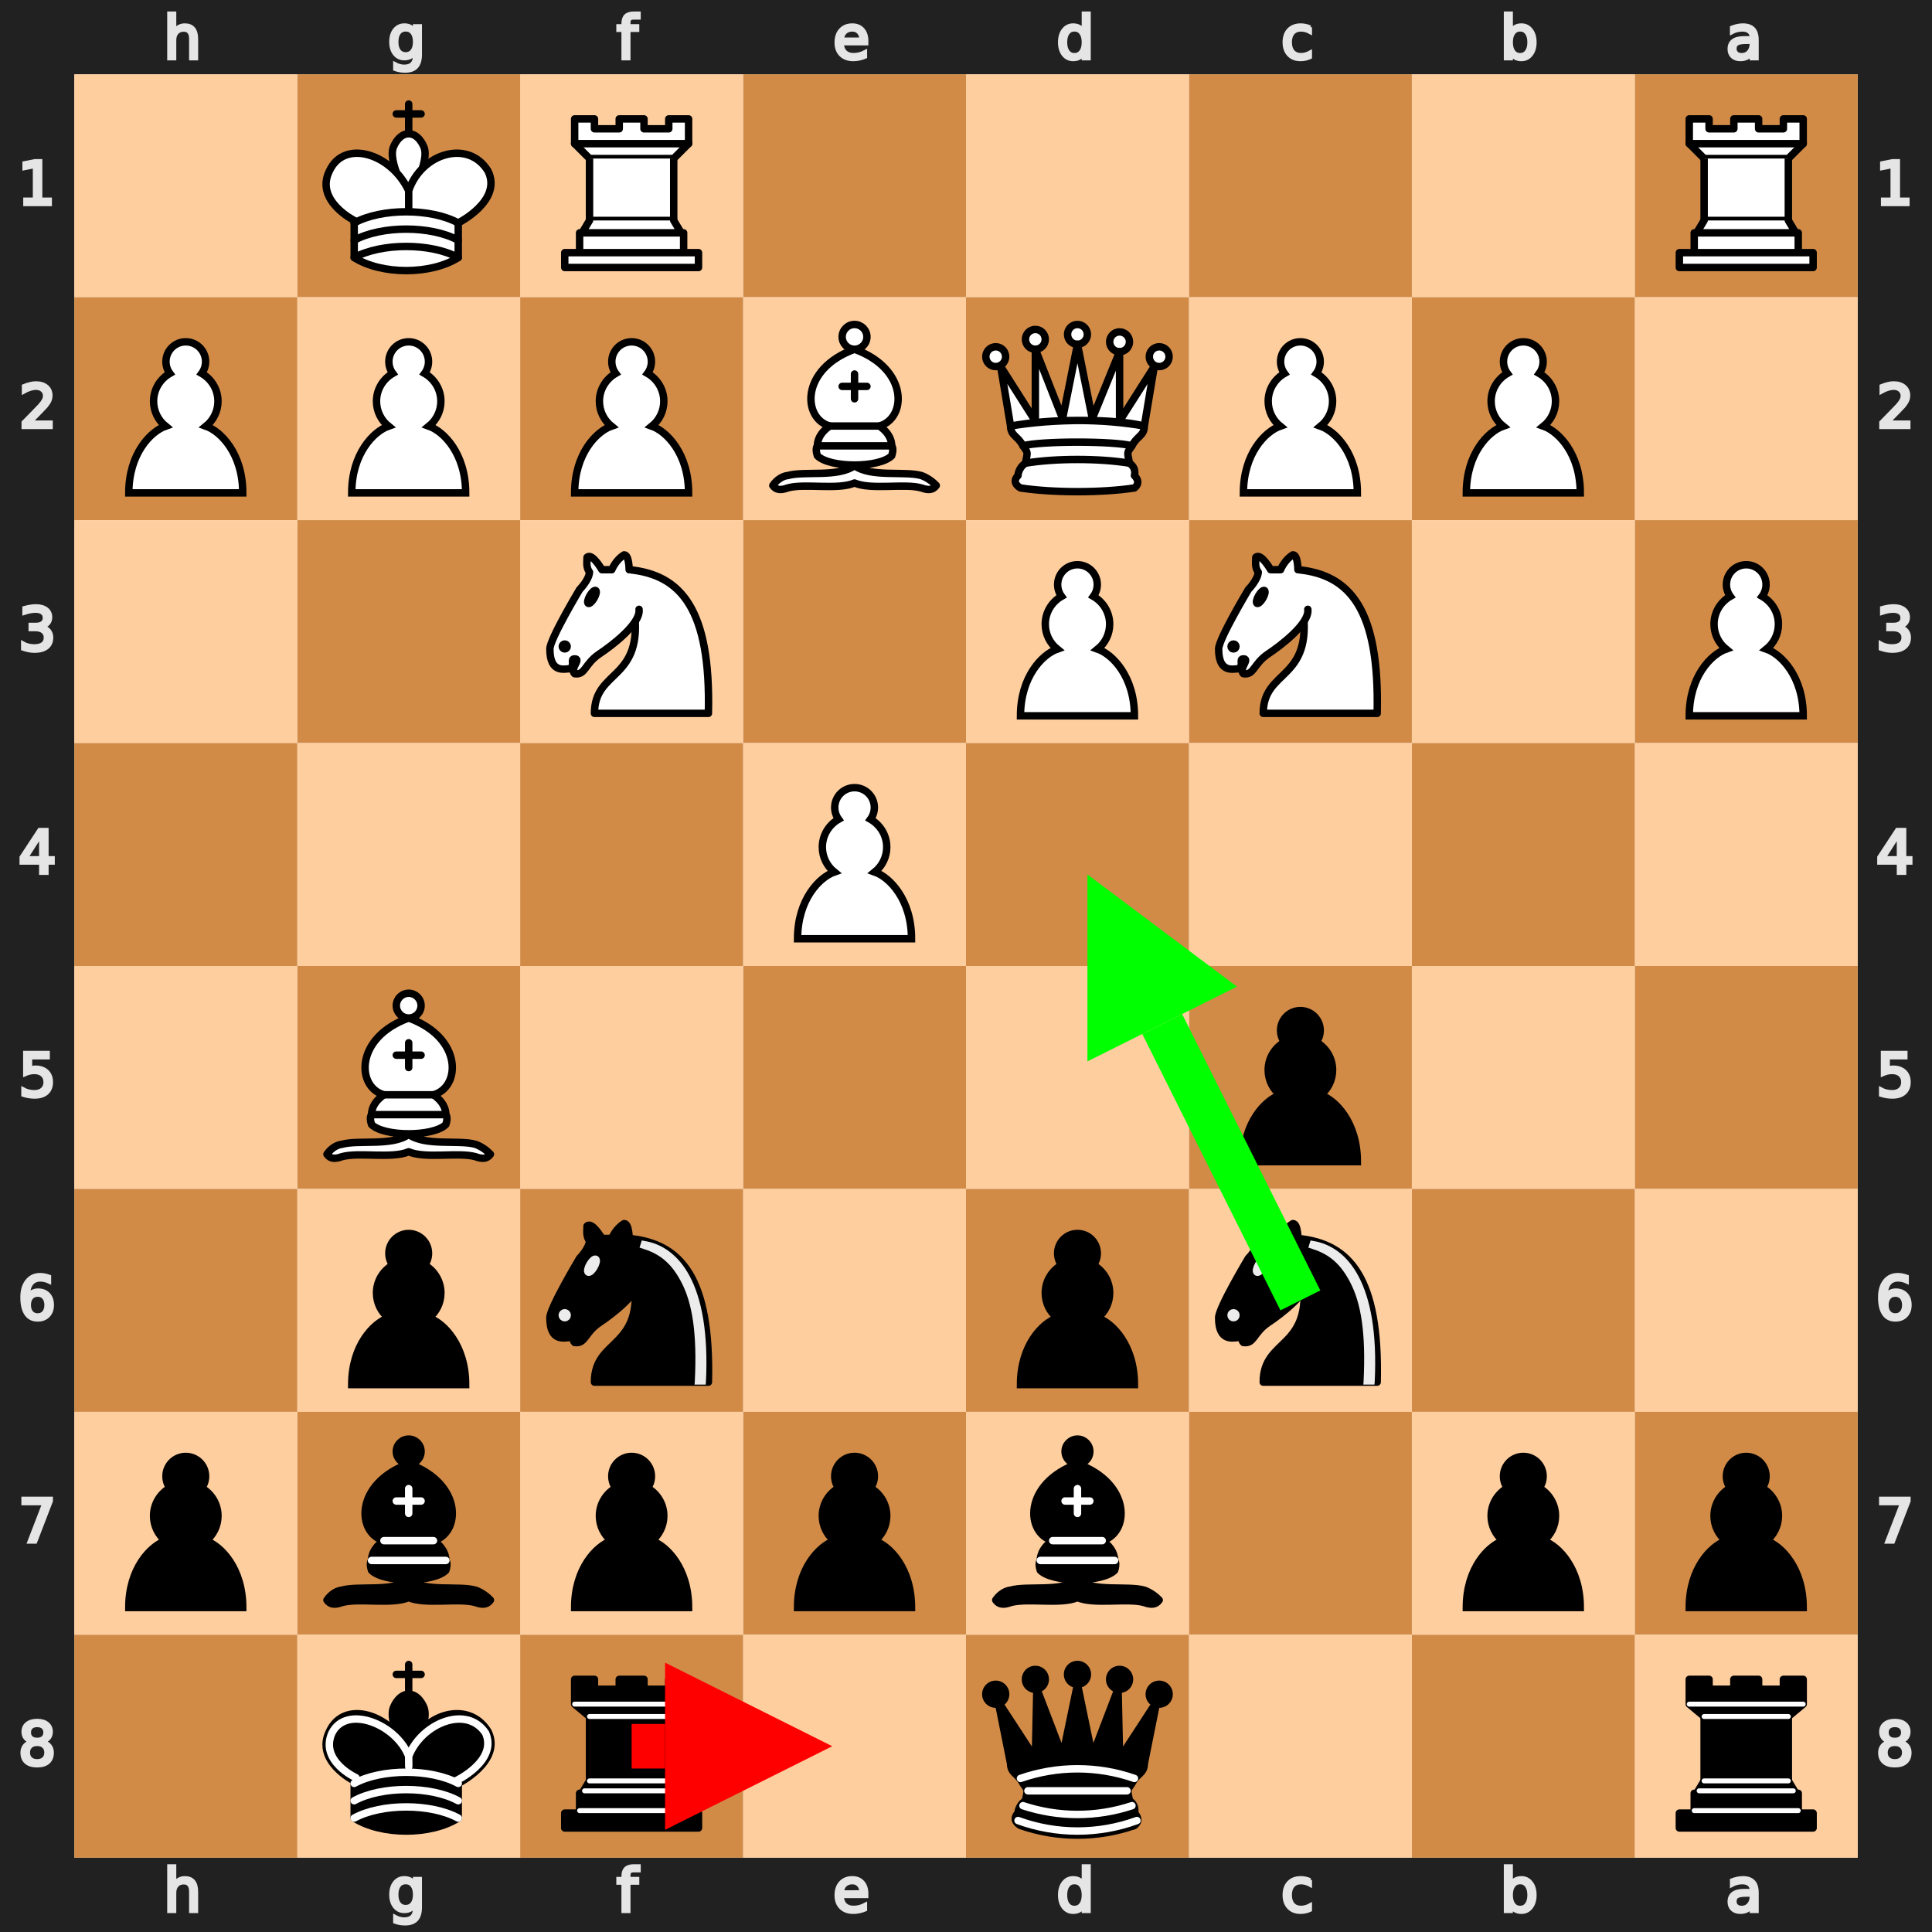
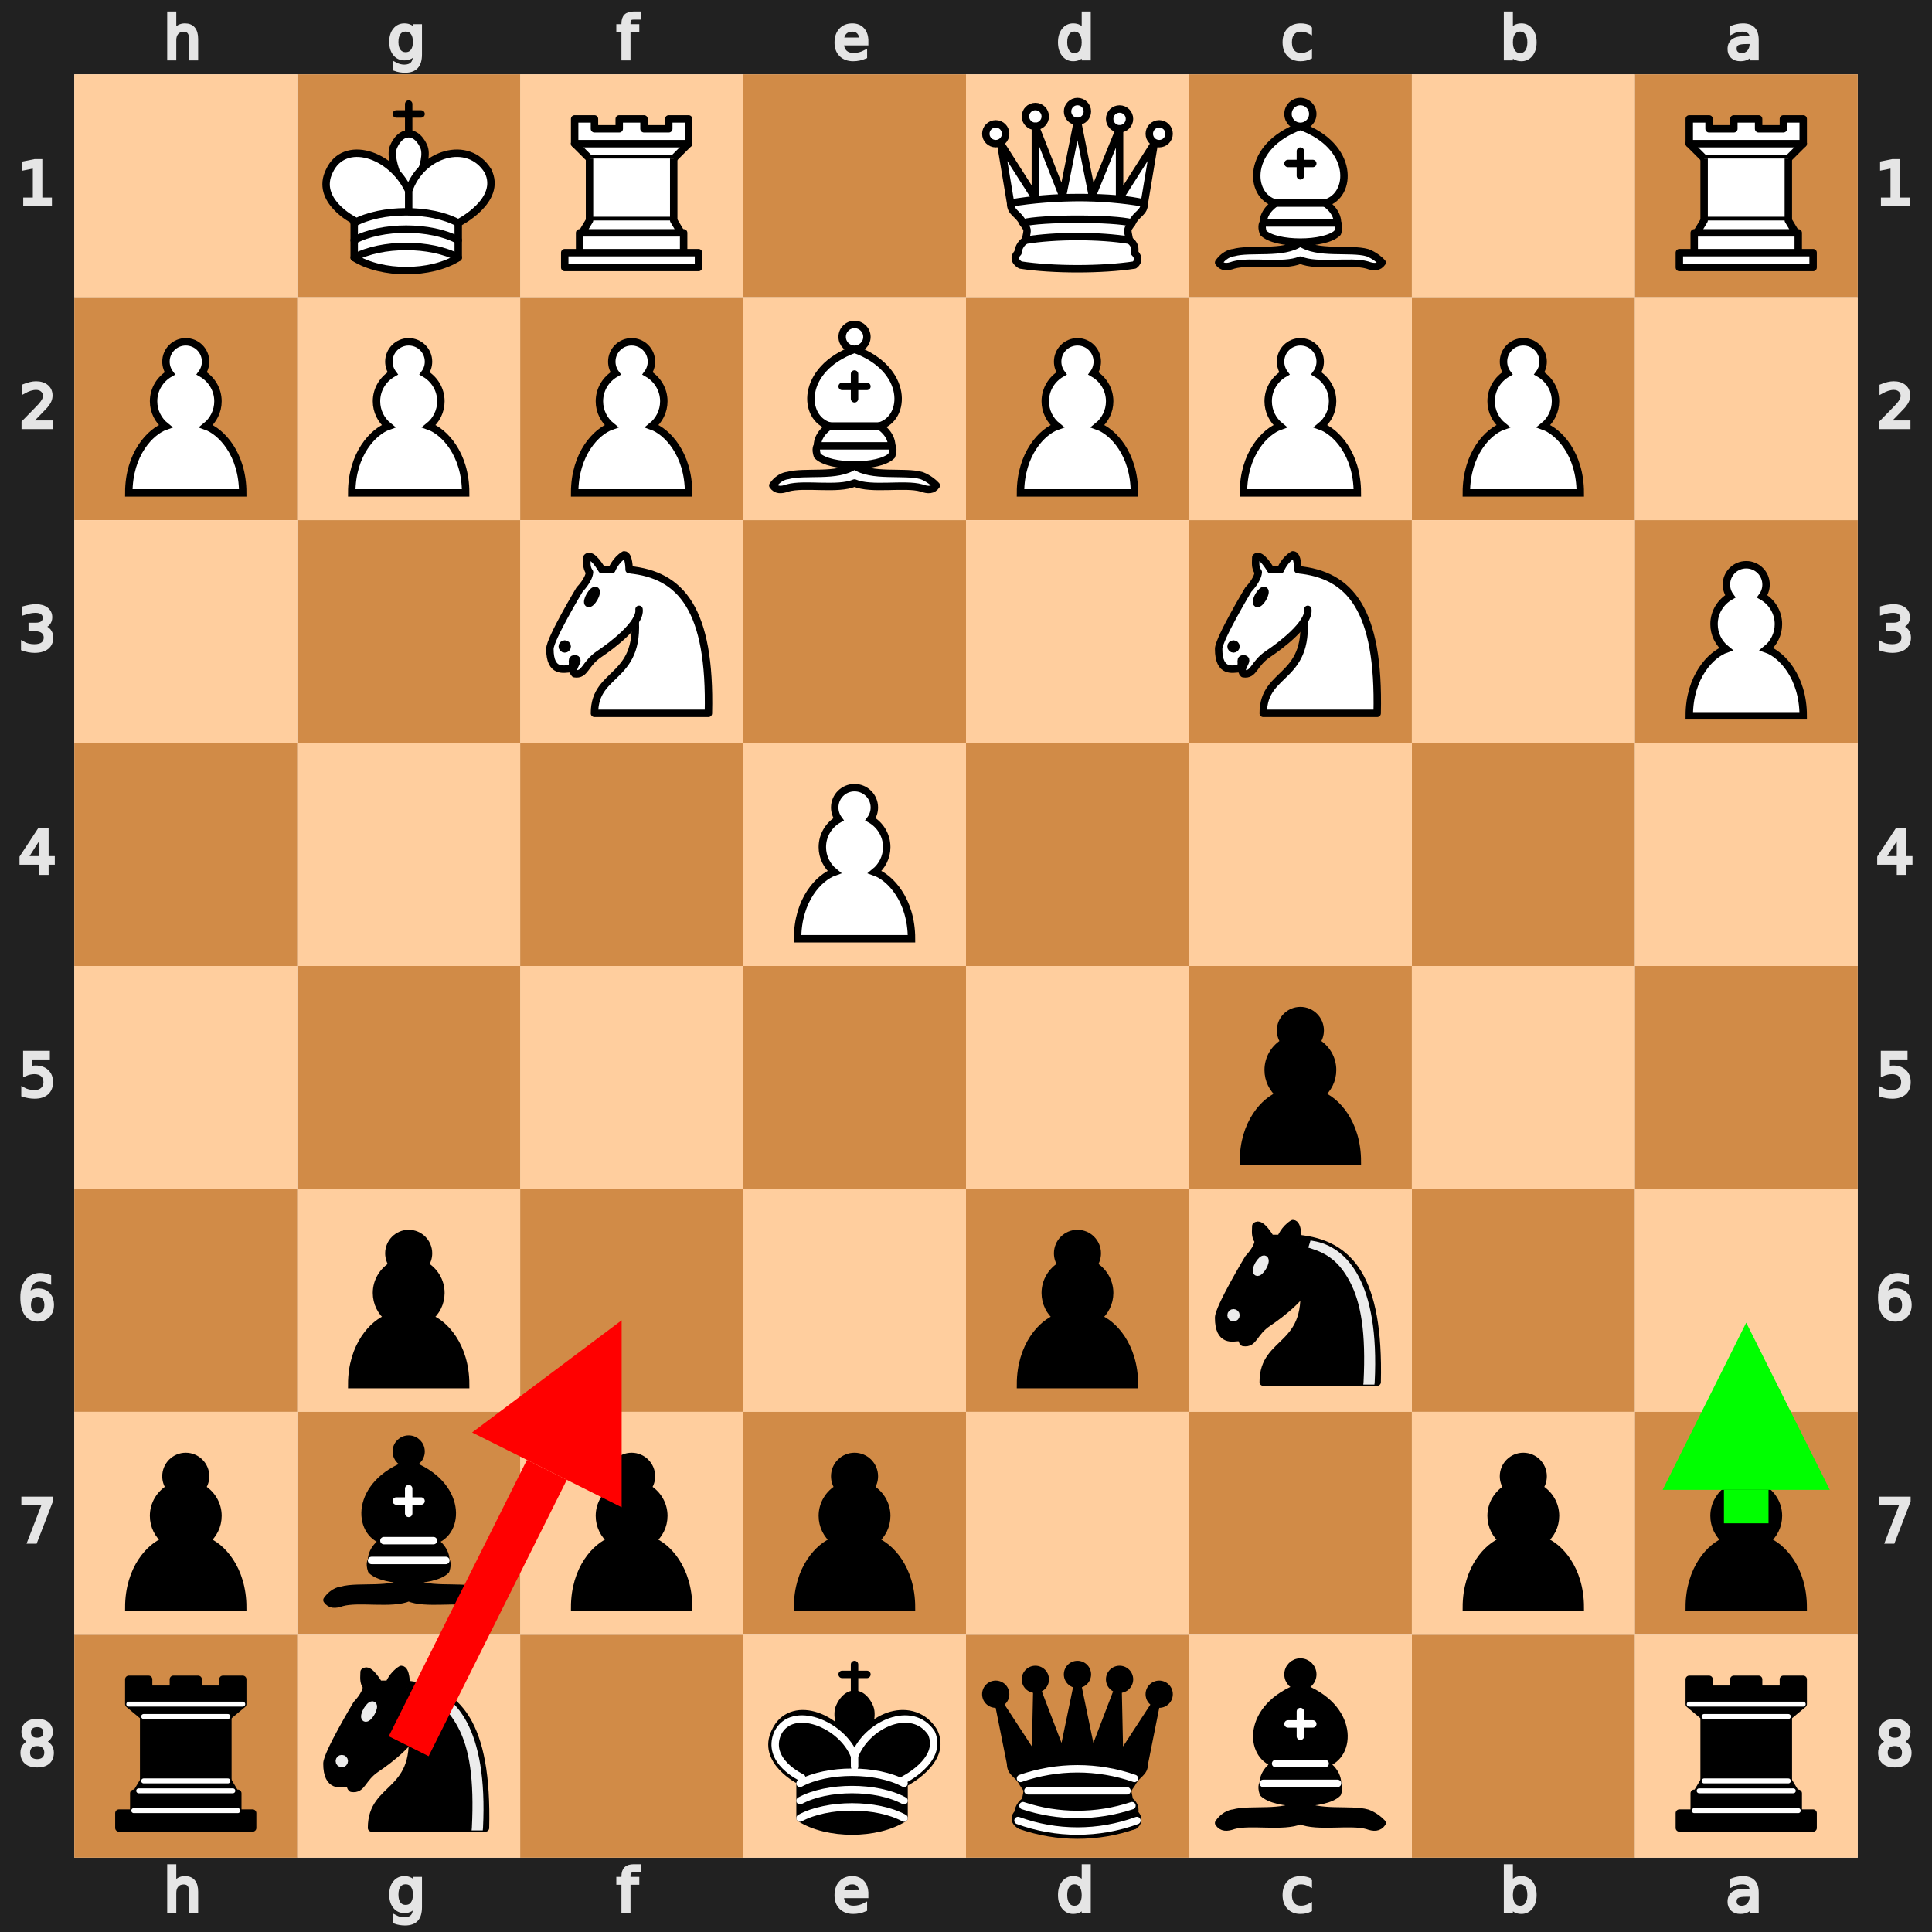
<svg xmlns="http://www.w3.org/2000/svg" xmlns:xlink="http://www.w3.org/1999/xlink" viewBox="0 0 390 390">
  <defs>
    <g id="white-pawn" class="white pawn">
      <path d="M22.5 9c-2.21 0-4 1.79-4 4 0 .89.29 1.71.78 2.38C17.33 16.5 16 18.59 16 21c0 2.03.94 3.84 2.41 5.03-3 1.06-7.41 5.55-7.41 13.47h23c0-7.92-4.41-12.41-7.41-13.47 1.47-1.19 2.41-3 2.41-5.03 0-2.41-1.33-4.5-3.28-5.62.49-.67.78-1.49.78-2.38 0-2.21-1.79-4-4-4z" fill="#fff" stroke="#000" stroke-width="1.5" stroke-linecap="round" />
    </g>
    <g id="white-knight" class="white knight" fill="none" fill-rule="evenodd" stroke="#000" stroke-width="1.5" stroke-linecap="round" stroke-linejoin="round">
      <path d="M 22,10 C 32.5,11 38.5,18 38,39 L 15,39 C 15,30 25,32.5 23,18" style="fill:#ffffff; stroke:#000000;" />
      <path d="M 24,18 C 24.38,20.91 18.45,25.37 16,27 C 13,29 13.18,31.34 11,31 C 9.958,30.06 12.41,27.96 11,28 C 10,28 11.19,29.23 10,30 C 9,30 5.997,31 6,26 C 6,24 12,14 12,14 C 12,14 13.89,12.1 14,10.5 C 13.27,9.506 13.5,8.5 13.5,7.5 C 14.5,6.5 16.5,10 16.5,10 L 18.5,10 C 18.5,10 19.28,8.008 21,7 C 22,7 22,10 22,10" style="fill:#ffffff; stroke:#000000;" />
      <path d="M 9.5 25.5 A 0.5 0.5 0 1 1 8.5,25.5 A 0.5 0.5 0 1 1 9.5 25.5 z" style="fill:#000000; stroke:#000000;" />
      <path d="M 15 15.5 A 0.5 1.5 0 1 1 14,15.5 A 0.5 1.5 0 1 1 15 15.5 z" transform="matrix(0.866,0.5,-0.5,0.866,9.693,-5.173)" style="fill:#000000; stroke:#000000;" />
    </g>
    <g id="white-bishop" class="white bishop" fill="none" fill-rule="evenodd" stroke="#000" stroke-width="1.5" stroke-linecap="round" stroke-linejoin="round">
      <g fill="#fff" stroke-linecap="butt">
        <path d="M9 36c3.39-.97 10.11.43 13.5-2 3.39 2.43 10.11 1.03 13.5 2 0 0 1.65.54 3 2-.68.97-1.65.99-3 .5-3.39-.97-10.11.46-13.5-1-3.39 1.46-10.11.03-13.5 1-1.354.49-2.323.47-3-.5 1.354-1.94 3-2 3-2zM15 32c2.5 2.5 12.5 2.5 15 0 .5-1.5 0-2 0-2 0-2.5-2.5-4-2.5-4 5.5-1.5 6-11.5-5-15.5-11 4-10.5 14-5 15.5 0 0-2.5 1.5-2.5 4 0 0-.5.5 0 2zM25 8a2.5 2.5 0 1 1-5 0 2.5 2.5 0 1 1 5 0z" />
      </g>
      <path d="M17.5 26h10M15 30h15m-7.5-14.5v5M20 18h5" stroke-linejoin="miter" />
    </g>
    <g id="white-rook" class="white rook" fill="#fff" fill-rule="evenodd" stroke="#000" stroke-width="1.5" stroke-linecap="round" stroke-linejoin="round">
      <path d="M9 39h27v-3H9v3zM12 36v-4h21v4H12zM11 14V9h4v2h5V9h5v2h5V9h4v5" stroke-linecap="butt" />
      <path d="M34 14l-3 3H14l-3-3" />
      <path d="M31 17v12.5H14V17" stroke-linecap="butt" stroke-linejoin="miter" />
      <path d="M31 29.5l1.5 2.5h-20l1.5-2.5" />
      <path d="M11 14h23" fill="none" stroke-linejoin="miter" />
    </g>
    <g id="white-queen" class="white queen" fill="#fff" fill-rule="evenodd" stroke="#000" stroke-width="1.5" stroke-linecap="round" stroke-linejoin="round">
      <path d="M8 12a2 2 0 1 1-4 0 2 2 0 1 1 4 0zM24.5 7.5a2 2 0 1 1-4 0 2 2 0 1 1 4 0zM41 12a2 2 0 1 1-4 0 2 2 0 1 1 4 0zM16 8.5a2 2 0 1 1-4 0 2 2 0 1 1 4 0zM33 9a2 2 0 1 1-4 0 2 2 0 1 1 4 0z" />
      <path d="M9 26c8.5-1.5 21-1.5 27 0l2-12-7 11V11l-5.5 13.5-3-15-3 15-5.5-14V25L7 14l2 12zM9 26c0 2 1.5 2 2.5 4 1 1.5 1 1 .5 3.5-1.5 1-1.5 2.5-1.5 2.5-1.5 1.5.5 2.5.5 2.5 6.5 1 16.5 1 23 0 0 0 1.5-1 0-2.5 0 0 .5-1.5-1-2.5-.5-2.5-.5-2 .5-3.5 1-2 2.5-2 2.5-4-8.5-1.5-18.5-1.5-27 0z" stroke-linecap="butt" />
      <path d="M11.5 30c3.5-1 18.5-1 22 0M12 33.5c6-1 15-1 21 0" fill="none" />
    </g>
    <g id="white-king" class="white king" fill="none" fill-rule="evenodd" stroke="#000" stroke-width="1.5" stroke-linecap="round" stroke-linejoin="round">
      <path d="M22.5 11.63V6M20 8h5" stroke-linejoin="miter" />
      <path d="M22.5 25s4.5-7.5 3-10.5c0 0-1-2.5-3-2.5s-3 2.5-3 2.5c-1.5 3 3 10.5 3 10.5" fill="#fff" stroke-linecap="butt" stroke-linejoin="miter" />
      <path d="M11.5 37c5.5 3.5 15.5 3.5 21 0v-7s9-4.5 6-10.5c-4-6.5-13.5-3.5-16 4V27v-3.5c-3.5-7.5-13-10.5-16-4-3 6 5 10 5 10V37z" fill="#fff" />
      <path d="M11.5 30c5.5-3 15.5-3 21 0m-21 3.5c5.5-3 15.5-3 21 0m-21 3.5c5.5-3 15.5-3 21 0" />
    </g>
    <g id="black-pawn" class="black pawn">
      <path d="M22.5 9c-2.21 0-4 1.79-4 4 0 .89.29 1.71.78 2.38C17.33 16.5 16 18.59 16 21c0 2.03.94 3.84 2.41 5.03-3 1.06-7.41 5.55-7.41 13.47h23c0-7.92-4.41-12.41-7.41-13.47 1.47-1.19 2.41-3 2.41-5.03 0-2.41-1.33-4.5-3.28-5.62.49-.67.78-1.49.78-2.38 0-2.21-1.79-4-4-4z" fill="#000" stroke="#000" stroke-width="1.5" stroke-linecap="round" />
    </g>
    <g id="black-knight" class="black knight" fill="none" fill-rule="evenodd" stroke="#000" stroke-width="1.5" stroke-linecap="round" stroke-linejoin="round">
      <path d="M 22,10 C 32.5,11 38.5,18 38,39 L 15,39 C 15,30 25,32.5 23,18" style="fill:#000000; stroke:#000000;" />
      <path d="M 24,18 C 24.38,20.91 18.45,25.37 16,27 C 13,29 13.18,31.34 11,31 C 9.958,30.06 12.41,27.96 11,28 C 10,28 11.19,29.23 10,30 C 9,30 5.997,31 6,26 C 6,24 12,14 12,14 C 12,14 13.89,12.1 14,10.5 C 13.27,9.506 13.5,8.5 13.5,7.5 C 14.5,6.5 16.5,10 16.5,10 L 18.5,10 C 18.5,10 19.28,8.008 21,7 C 22,7 22,10 22,10" style="fill:#000000; stroke:#000000;" />
      <path d="M 9.5 25.5 A 0.5 0.5 0 1 1 8.5,25.5 A 0.5 0.5 0 1 1 9.5 25.5 z" style="fill:#ececec; stroke:#ececec;" />
      <path d="M 15 15.5 A 0.5 1.5 0 1 1 14,15.5 A 0.5 1.5 0 1 1 15 15.5 z" transform="matrix(0.866,0.5,-0.5,0.866,9.693,-5.173)" style="fill:#ececec; stroke:#ececec;" />
      <path d="M 24.55,10.4 L 24.1,11.85 L 24.6,12 C 27.75,13 30.25,14.49 32.5,18.75 C 34.75,23.01 35.75,29.06 35.25,39 L 35.2,39.5 L 37.45,39.5 L 37.5,39 C 38,28.94 36.62,22.15 34.25,17.66 C 31.88,13.17 28.46,11.02 25.06,10.5 L 24.55,10.4 z " style="fill:#ececec; stroke:none;" />
    </g>
    <g id="black-bishop" class="black bishop" fill="none" fill-rule="evenodd" stroke="#000" stroke-width="1.5" stroke-linecap="round" stroke-linejoin="round">
      <path d="M9 36c3.39-.97 10.11.43 13.5-2 3.39 2.43 10.11 1.03 13.5 2 0 0 1.65.54 3 2-.68.97-1.65.99-3 .5-3.39-.97-10.11.46-13.5-1-3.39 1.46-10.11.03-13.5 1-1.354.49-2.323.47-3-.5 1.354-1.94 3-2 3-2zm6-4c2.5 2.5 12.5 2.5 15 0 .5-1.5 0-2 0-2 0-2.5-2.5-4-2.5-4 5.5-1.5 6-11.5-5-15.5-11 4-10.5 14-5 15.5 0 0-2.5 1.5-2.5 4 0 0-.5.5 0 2zM25 8a2.5 2.5 0 1 1-5 0 2.5 2.5 0 1 1 5 0z" fill="#000" stroke-linecap="butt" />
      <path d="M17.5 26h10M15 30h15m-7.5-14.5v5M20 18h5" stroke="#fff" stroke-linejoin="miter" />
    </g>
    <g id="black-rook" class="black rook" fill="#000" fill-rule="evenodd" stroke="#000" stroke-width="1.5" stroke-linecap="round" stroke-linejoin="round">
      <path d="M9 39h27v-3H9v3zM12.5 32l1.5-2.5h17l1.5 2.5h-20zM12 36v-4h21v4H12z" stroke-linecap="butt" />
      <path d="M14 29.5v-13h17v13H14z" stroke-linecap="butt" stroke-linejoin="miter" />
      <path d="M14 16.5L11 14h23l-3 2.5H14zM11 14V9h4v2h5V9h5v2h5V9h4v5H11z" stroke-linecap="butt" />
      <path d="M12 35.5h21M13 31.5h19M14 29.5h17M14 16.5h17M11 14h23" fill="none" stroke="#fff" stroke-width="1" stroke-linejoin="miter" />
    </g>
    <g id="black-queen" class="black queen" fill="#000" fill-rule="evenodd" stroke="#000" stroke-width="1.5" stroke-linecap="round" stroke-linejoin="round">
      <g fill="#000" stroke="none">
        <circle cx="6" cy="12" r="2.75" />
        <circle cx="14" cy="9" r="2.75" />
        <circle cx="22.5" cy="8" r="2.75" />
        <circle cx="31" cy="9" r="2.75" />
        <circle cx="39" cy="12" r="2.75" />
      </g>
      <path d="M9 26c8.5-1.5 21-1.5 27 0l2.5-12.5L31 25l-.3-14.1-5.2 13.6-3-14.5-3 14.5-5.2-13.6L14 25 6.5 13.5 9 26zM9 26c0 2 1.5 2 2.5 4 1 1.5 1 1 .5 3.5-1.5 1-1.5 2.5-1.5 2.5-1.5 1.5.5 2.5.5 2.5 6.5 1 16.5 1 23 0 0 0 1.5-1 0-2.5 0 0 .5-1.5-1-2.5-.5-2.5-.5-2 .5-3.5 1-2 2.5-2 2.5-4-8.5-1.5-18.5-1.5-27 0z" stroke-linecap="butt" />
      <path d="M11 38.5a35 35 1 0 0 23 0" fill="none" stroke-linecap="butt" />
      <path d="M11 29a35 35 1 0 1 23 0M12.5 31.5h20M11.5 34.5a35 35 1 0 0 22 0M10.5 37.5a35 35 1 0 0 24 0" fill="none" stroke="#fff" />
    </g>
    <g id="black-king" class="black king" fill="none" fill-rule="evenodd" stroke="#000" stroke-width="1.5" stroke-linecap="round" stroke-linejoin="round">
      <path d="M22.5 11.63V6" stroke-linejoin="miter" />
      <path d="M22.5 25s4.5-7.5 3-10.5c0 0-1-2.5-3-2.5s-3 2.5-3 2.5c-1.5 3 3 10.5 3 10.5" fill="#000" stroke-linecap="butt" stroke-linejoin="miter" />
      <path d="M11.5 37c5.5 3.5 15.5 3.5 21 0v-7s9-4.5 6-10.5c-4-6.5-13.5-3.5-16 4V27v-3.5c-3.5-7.5-13-10.5-16-4-3 6 5 10 5 10V37z" fill="#000" />
      <path d="M20 8h5" stroke-linejoin="miter" />
      <path d="M32 29.5s8.5-4 6.03-9.65C34.15 14 25 18 22.5 24.5l.01 2.1-.01-2.1C20 18 9.906 14 6.997 19.85c-2.497 5.65 4.853 9 4.853 9M11.5 30c5.5-3 15.5-3 21 0m-21 3.5c5.5-3 15.5-3 21 0m-21 3.5c5.5-3 15.5-3 21 0" stroke="#fff" />
    </g>
  </defs>
  <rect x="7.5" y="7.5" width="375" height="375" fill="none" stroke="#212121" stroke-width="15" />
  <g transform="translate(335, 1) scale(0.75, 0.75)" fill="#e5e5e5" stroke="#e5e5e5">
    <path d="M23.328 10.016q-1.742 0-2.414.398-.672.398-.672 1.36 0 .765.5 1.218.508.445 1.375.445 1.196 0 1.914-.843.727-.852.727-2.258v-.32zm2.867-.594v4.992h-1.437v-1.328q-.492.797-1.227 1.18-.734.375-1.797.375-1.343 0-2.14-.75-.79-.758-.79-2.024 0-1.476.985-2.226.992-.75 2.953-.75h2.016V8.75q0-.992-.656-1.531-.649-.547-1.829-.547-.75 0-1.46.18-.711.18-1.368.539V6.062q.79-.304 1.532-.453.742-.156 1.445-.156 1.898 0 2.836.984.937.985.937 2.985z" />
  </g>
  <g transform="translate(335, 375) scale(0.75, 0.75)" fill="#e5e5e5" stroke="#e5e5e5">
    <path d="M23.328 10.016q-1.742 0-2.414.398-.672.398-.672 1.36 0 .765.5 1.218.508.445 1.375.445 1.196 0 1.914-.843.727-.852.727-2.258v-.32zm2.867-.594v4.992h-1.437v-1.328q-.492.797-1.227 1.18-.734.375-1.797.375-1.343 0-2.14-.75-.79-.758-.79-2.024 0-1.476.985-2.226.992-.75 2.953-.75h2.016V8.75q0-.992-.656-1.531-.649-.547-1.829-.547-.75 0-1.46.18-.711.18-1.368.539V6.062q.79-.304 1.532-.453.742-.156 1.445-.156 1.898 0 2.836.984.937.985.937 2.985z" />
  </g>
  <g transform="translate(290, 1) scale(0.75, 0.75)" fill="#e5e5e5" stroke="#e5e5e5">
    <path d="M24.922 10.047q0-1.586-.656-2.485-.649-.906-1.79-.906-1.14 0-1.796.906-.649.899-.649 2.485 0 1.586.649 2.492.656.898 1.797.898 1.14 0 1.789-.898.656-.906.656-2.492zm-4.89-3.055q.452-.781 1.14-1.156.695-.383 1.656-.383 1.594 0 2.586 1.266 1 1.265 1 3.328 0 2.062-1 3.328-.992 1.266-2.586 1.266-.96 0-1.656-.375-.688-.383-1.14-1.164v1.312h-1.446V2.258h1.445z" />
  </g>
  <g transform="translate(290, 375) scale(0.75, 0.75)" fill="#e5e5e5" stroke="#e5e5e5">
    <path d="M24.922 10.047q0-1.586-.656-2.485-.649-.906-1.79-.906-1.14 0-1.796.906-.649.899-.649 2.485 0 1.586.649 2.492.656.898 1.797.898 1.14 0 1.789-.898.656-.906.656-2.492zm-4.89-3.055q.452-.781 1.14-1.156.695-.383 1.656-.383 1.594 0 2.586 1.266 1 1.265 1 3.328 0 2.062-1 3.328-.992 1.266-2.586 1.266-.96 0-1.656-.375-.688-.383-1.14-1.164v1.312h-1.446V2.258h1.445z" />
  </g>
  <g transform="translate(245, 1) scale(0.75, 0.75)" fill="#e5e5e5" stroke="#e5e5e5">
    <path d="M25.96 6v1.344q-.608-.336-1.226-.5-.609-.172-1.234-.172-1.398 0-2.172.89-.773.883-.773 2.485 0 1.601.773 2.492.774.883 2.172.883.625 0 1.234-.164.618-.172 1.227-.508v1.328q-.602.281-1.25.422-.64.14-1.367.14-1.977 0-3.14-1.242-1.165-1.242-1.165-3.351 0-2.14 1.172-3.367 1.18-1.227 3.227-1.227.664 0 1.296.14.633.134 1.227.407z" />
  </g>
  <g transform="translate(245, 375) scale(0.75, 0.75)" fill="#e5e5e5" stroke="#e5e5e5">
    <path d="M25.96 6v1.344q-.608-.336-1.226-.5-.609-.172-1.234-.172-1.398 0-2.172.89-.773.883-.773 2.485 0 1.601.773 2.492.774.883 2.172.883.625 0 1.234-.164.618-.172 1.227-.508v1.328q-.602.281-1.25.422-.64.14-1.367.14-1.977 0-3.14-1.242-1.165-1.242-1.165-3.351 0-2.14 1.172-3.367 1.18-1.227 3.227-1.227.664 0 1.296.14.633.134 1.227.407z" />
  </g>
  <g transform="translate(200, 1) scale(0.75, 0.75)" fill="#e5e5e5" stroke="#e5e5e5">
    <path d="M24.973 6.992V2.258h1.437v12.156h-1.437v-1.312q-.453.78-1.149 1.164-.687.375-1.656.375-1.586 0-2.586-1.266-.992-1.266-.992-3.328 0-2.063.992-3.328 1-1.266 2.586-1.266.969 0 1.656.383.696.375 1.149 1.156zm-4.899 3.055q0 1.586.649 2.492.656.898 1.797.898 1.14 0 1.796-.898.657-.906.657-2.492 0-1.586-.657-2.485-.656-.906-1.796-.906-1.141 0-1.797.906-.649.899-.649 2.485z" />
  </g>
  <g transform="translate(200, 375) scale(0.75, 0.75)" fill="#e5e5e5" stroke="#e5e5e5">
    <path d="M24.973 6.992V2.258h1.437v12.156h-1.437v-1.312q-.453.78-1.149 1.164-.687.375-1.656.375-1.586 0-2.586-1.266-.992-1.266-.992-3.328 0-2.063.992-3.328 1-1.266 2.586-1.266.969 0 1.656.383.696.375 1.149 1.156zm-4.899 3.055q0 1.586.649 2.492.656.898 1.797.898 1.14 0 1.796-.898.657-.906.657-2.492 0-1.586-.657-2.485-.656-.906-1.796-.906-1.141 0-1.797.906-.649.899-.649 2.485z" />
  </g>
  <g transform="translate(155, 1) scale(0.75, 0.75)" fill="#e5e5e5" stroke="#e5e5e5">
    <path d="M26.555 9.68v.703h-6.61q.094 1.484.89 2.265.806.774 2.235.774.828 0 1.602-.203.781-.203 1.547-.61v1.36q-.774.328-1.586.5-.813.172-1.649.172-2.093 0-3.32-1.22-1.219-1.218-1.219-3.296 0-2.148 1.157-3.406 1.164-1.266 3.132-1.266 1.766 0 2.79 1.14 1.03 1.134 1.03 3.087zm-1.438-.422q-.015-1.18-.664-1.883-.64-.703-1.703-.703-1.203 0-1.93.68-.718.68-.828 1.914z" />
  </g>
  <g transform="translate(155, 375) scale(0.75, 0.75)" fill="#e5e5e5" stroke="#e5e5e5">
    <path d="M26.555 9.68v.703h-6.61q.094 1.484.89 2.265.806.774 2.235.774.828 0 1.602-.203.781-.203 1.547-.61v1.36q-.774.328-1.586.5-.813.172-1.649.172-2.093 0-3.32-1.22-1.219-1.218-1.219-3.296 0-2.148 1.157-3.406 1.164-1.266 3.132-1.266 1.766 0 2.79 1.14 1.03 1.134 1.03 3.087zm-1.438-.422q-.015-1.18-.664-1.883-.64-.703-1.703-.703-1.203 0-1.93.68-.718.68-.828 1.914z" />
  </g>
  <g transform="translate(110, 1) scale(0.75, 0.75)" fill="#e5e5e5" stroke="#e5e5e5">
    <path d="M25.285 2.258v1.195H23.91q-.773 0-1.078.313-.297.312-.297 1.125v.773h2.367v1.117h-2.367v7.633H21.09V6.781h-1.375V5.664h1.375v-.61q0-1.46.68-2.124.68-.672 2.156-.672z" />
  </g>
  <g transform="translate(110, 375) scale(0.75, 0.75)" fill="#e5e5e5" stroke="#e5e5e5">
    <path d="M25.285 2.258v1.195H23.91q-.773 0-1.078.313-.297.312-.297 1.125v.773h2.367v1.117h-2.367v7.633H21.09V6.781h-1.375V5.664h1.375v-.61q0-1.46.68-2.124.68-.672 2.156-.672z" />
  </g>
  <g transform="translate(65, 1) scale(0.75, 0.75)" fill="#e5e5e5" stroke="#e5e5e5">
    <path d="M24.973 9.937q0-1.562-.649-2.421-.64-.86-1.804-.86-1.157 0-1.805.86-.64.859-.64 2.421 0 1.555.64 2.415.648.859 1.805.859 1.164 0 1.804-.86.649-.859.649-2.414zm1.437 3.391q0 2.234-.992 3.32-.992 1.094-3.04 1.094-.757 0-1.429-.117-.672-.11-1.304-.344v-1.398q.632.344 1.25.508.617.164 1.257.164 1.414 0 2.118-.743.703-.734.703-2.226v-.711q-.446.773-1.141 1.156-.695.383-1.664.383-1.61 0-2.594-1.227-.984-1.226-.984-3.25 0-2.03.984-3.257.985-1.227 2.594-1.227.969 0 1.664.383t1.14 1.156V5.664h1.438z" />
  </g>
  <g transform="translate(65, 375) scale(0.75, 0.75)" fill="#e5e5e5" stroke="#e5e5e5">
    <path d="M24.973 9.937q0-1.562-.649-2.421-.64-.86-1.804-.86-1.157 0-1.805.86-.64.859-.64 2.421 0 1.555.64 2.415.648.859 1.805.859 1.164 0 1.804-.86.649-.859.649-2.414zm1.437 3.391q0 2.234-.992 3.32-.992 1.094-3.04 1.094-.757 0-1.429-.117-.672-.11-1.304-.344v-1.398q.632.344 1.25.508.617.164 1.257.164 1.414 0 2.118-.743.703-.734.703-2.226v-.711q-.446.773-1.141 1.156-.695.383-1.664.383-1.61 0-2.594-1.227-.984-1.226-.984-3.25 0-2.03.984-3.257.985-1.227 2.594-1.227.969 0 1.664.383t1.14 1.156V5.664h1.438z" />
  </g>
  <g transform="translate(20, 1) scale(0.75, 0.75)" fill="#e5e5e5" stroke="#e5e5e5">
    <path d="M26.164 9.133v5.281h-1.437V9.18q0-1.243-.485-1.86-.484-.617-1.453-.617-1.164 0-1.836.742-.672.742-.672 2.024v4.945h-1.445V2.258h1.445v4.765q.516-.789 1.211-1.18.703-.39 1.617-.39 1.508 0 2.282.938.773.93.773 2.742z" />
  </g>
  <g transform="translate(20, 375) scale(0.75, 0.75)" fill="#e5e5e5" stroke="#e5e5e5">
    <path d="M26.164 9.133v5.281h-1.437V9.18q0-1.243-.485-1.86-.484-.617-1.453-.617-1.164 0-1.836.742-.672.742-.672 2.024v4.945h-1.445V2.258h1.445v4.765q.516-.789 1.211-1.18.703-.39 1.617-.39 1.508 0 2.282.938.773.93.773 2.742z" />
  </g>
  <g transform="translate(0, 20) scale(0.75, 0.75)" fill="#e5e5e5" stroke="#e5e5e5">
    <path d="M6.754 26.996h2.578v-8.898l-2.805.562v-1.437l2.79-.563h1.578v10.336h2.578v1.328h-6.72z" />
  </g>
  <g transform="translate(375, 20) scale(0.75, 0.75)" fill="#e5e5e5" stroke="#e5e5e5">
    <path d="M6.754 26.996h2.578v-8.898l-2.805.562v-1.437l2.79-.563h1.578v10.336h2.578v1.328h-6.72z" />
  </g>
  <g transform="translate(0, 65) scale(0.75, 0.75)" fill="#e5e5e5" stroke="#e5e5e5">
    <path d="M8.195 26.996h5.508v1.328H6.297v-1.328q.898-.93 2.445-2.492 1.555-1.57 1.953-2.024.758-.851 1.055-1.437.305-.594.305-1.164 0-.93-.657-1.516-.648-.586-1.695-.586-.742 0-1.57.258-.82.258-1.758.781v-1.593q.953-.383 1.781-.578.828-.196 1.516-.196 1.812 0 2.89.906 1.079.907 1.079 2.422 0 .72-.274 1.368-.265.64-.976 1.515-.196.227-1.243 1.313-1.046 1.078-2.953 3.023z" />
  </g>
  <g transform="translate(375, 65) scale(0.75, 0.75)" fill="#e5e5e5" stroke="#e5e5e5">
    <path d="M8.195 26.996h5.508v1.328H6.297v-1.328q.898-.93 2.445-2.492 1.555-1.57 1.953-2.024.758-.851 1.055-1.437.305-.594.305-1.164 0-.93-.657-1.516-.648-.586-1.695-.586-.742 0-1.57.258-.82.258-1.758.781v-1.593q.953-.383 1.781-.578.828-.196 1.516-.196 1.812 0 2.89.906 1.079.907 1.079 2.422 0 .72-.274 1.368-.265.64-.976 1.515-.196.227-1.243 1.313-1.046 1.078-2.953 3.023z" />
  </g>
  <g transform="translate(0, 110) scale(0.75, 0.75)" fill="#e5e5e5" stroke="#e5e5e5">
    <path d="M11.434 22.035q1.132.242 1.765 1.008.64.766.64 1.89 0 1.727-1.187 2.672-1.187.946-3.375.946-.734 0-1.515-.149-.774-.14-1.602-.43V26.45q.656.383 1.438.578.78.196 1.632.196 1.485 0 2.258-.586.782-.586.782-1.703 0-1.032-.727-1.61-.719-.586-2.008-.586h-1.36v-1.297h1.423q1.164 0 1.78-.46.618-.47.618-1.344 0-.899-.64-1.375-.633-.485-1.82-.485-.65 0-1.391.141-.743.14-1.633.437V16.95q.898-.25 1.68-.375.788-.125 1.484-.125 1.797 0 2.844.82 1.046.813 1.046 2.204 0 .968-.554 1.64-.555.664-1.578.922z" />
  </g>
  <g transform="translate(375, 110) scale(0.75, 0.75)" fill="#e5e5e5" stroke="#e5e5e5">
    <path d="M11.434 22.035q1.132.242 1.765 1.008.64.766.64 1.89 0 1.727-1.187 2.672-1.187.946-3.375.946-.734 0-1.515-.149-.774-.14-1.602-.43V26.45q.656.383 1.438.578.78.196 1.632.196 1.485 0 2.258-.586.782-.586.782-1.703 0-1.032-.727-1.61-.719-.586-2.008-.586h-1.36v-1.297h1.423q1.164 0 1.78-.46.618-.47.618-1.344 0-.899-.64-1.375-.633-.485-1.82-.485-.65 0-1.391.141-.743.14-1.633.437V16.95q.898-.25 1.68-.375.788-.125 1.484-.125 1.797 0 2.844.82 1.046.813 1.046 2.204 0 .968-.554 1.64-.555.664-1.578.922z" />
  </g>
  <g transform="translate(0, 155) scale(0.75, 0.75)" fill="#e5e5e5" stroke="#e5e5e5">
    <path d="M11.016 18.035L7.03 24.262h3.985zm-.414-1.375h1.984v7.602h1.664v1.312h-1.664v2.75h-1.57v-2.75H5.75v-1.523z" />
  </g>
  <g transform="translate(375, 155) scale(0.75, 0.75)" fill="#e5e5e5" stroke="#e5e5e5">
    <path d="M11.016 18.035L7.03 24.262h3.985zm-.414-1.375h1.984v7.602h1.664v1.312h-1.664v2.75h-1.57v-2.75H5.75v-1.523z" />
  </g>
  <g transform="translate(0, 200) scale(0.75, 0.75)" fill="#e5e5e5" stroke="#e5e5e5">
    <path d="M6.719 16.66h6.195v1.328h-4.75v2.86q.344-.118.688-.172.343-.063.687-.063 1.953 0 3.094 1.07 1.14 1.07 1.14 2.899 0 1.883-1.171 2.93-1.172 1.039-3.305 1.039-.735 0-1.5-.125-.758-.125-1.57-.375v-1.586q.703.383 1.453.57.75.188 1.586.188 1.351 0 2.14-.711.79-.711.79-1.93 0-1.219-.79-1.93-.789-.71-2.14-.71-.633 0-1.266.14-.625.14-1.281.438z" />
  </g>
  <g transform="translate(375, 200) scale(0.75, 0.75)" fill="#e5e5e5" stroke="#e5e5e5">
    <path d="M6.719 16.66h6.195v1.328h-4.75v2.86q.344-.118.688-.172.343-.063.687-.063 1.953 0 3.094 1.07 1.14 1.07 1.14 2.899 0 1.883-1.171 2.93-1.172 1.039-3.305 1.039-.735 0-1.5-.125-.758-.125-1.57-.375v-1.586q.703.383 1.453.57.75.188 1.586.188 1.351 0 2.14-.711.79-.711.79-1.93 0-1.219-.79-1.93-.789-.71-2.14-.71-.633 0-1.266.14-.625.14-1.281.438z" />
  </g>
  <g transform="translate(0, 245) scale(0.75, 0.75)" fill="#e5e5e5" stroke="#e5e5e5">
    <path d="M10.137 21.863q-1.063 0-1.688.727-.617.726-.617 1.992 0 1.258.617 1.992.625.727 1.688.727 1.062 0 1.68-.727.624-.734.624-1.992 0-1.266-.625-1.992-.617-.727-1.68-.727zm3.133-4.945v1.437q-.594-.28-1.204-.43-.601-.148-1.195-.148-1.562 0-2.39 1.055-.82 1.055-.938 3.188.46-.68 1.156-1.04.696-.367 1.531-.367 1.758 0 2.774 1.07 1.023 1.063 1.023 2.899 0 1.797-1.062 2.883-1.063 1.086-2.828 1.086-2.024 0-3.094-1.547-1.07-1.555-1.07-4.5 0-2.766 1.312-4.406 1.313-1.649 3.524-1.649.593 0 1.195.117.61.118 1.266.352z" />
  </g>
  <g transform="translate(375, 245) scale(0.75, 0.75)" fill="#e5e5e5" stroke="#e5e5e5">
    <path d="M10.137 21.863q-1.063 0-1.688.727-.617.726-.617 1.992 0 1.258.617 1.992.625.727 1.688.727 1.062 0 1.68-.727.624-.734.624-1.992 0-1.266-.625-1.992-.617-.727-1.68-.727zm3.133-4.945v1.437q-.594-.28-1.204-.43-.601-.148-1.195-.148-1.562 0-2.39 1.055-.82 1.055-.938 3.188.46-.68 1.156-1.04.696-.367 1.531-.367 1.758 0 2.774 1.07 1.023 1.063 1.023 2.899 0 1.797-1.062 2.883-1.063 1.086-2.828 1.086-2.024 0-3.094-1.547-1.07-1.555-1.07-4.5 0-2.766 1.312-4.406 1.313-1.649 3.524-1.649.593 0 1.195.117.61.118 1.266.352z" />
  </g>
  <g transform="translate(0, 290) scale(0.75, 0.75)" fill="#e5e5e5" stroke="#e5e5e5">
    <path d="M6.25 16.66h7.5v.672L9.516 28.324H7.867l3.985-10.336H6.25z" />
  </g>
  <g transform="translate(375, 290) scale(0.75, 0.75)" fill="#e5e5e5" stroke="#e5e5e5">
    <path d="M6.25 16.66h7.5v.672L9.516 28.324H7.867l3.985-10.336H6.25z" />
  </g>
  <g transform="translate(0, 335) scale(0.75, 0.75)" fill="#e5e5e5" stroke="#e5e5e5">
    <path d="M10 22.785q-1.125 0-1.773.602-.641.601-.641 1.656t.64 1.656q.649.602 1.774.602t1.773-.602q.649-.61.649-1.656 0-1.055-.649-1.656-.64-.602-1.773-.602zm-1.578-.672q-1.016-.25-1.586-.945-.563-.695-.563-1.695 0-1.399.993-2.211 1-.813 2.734-.813 1.742 0 2.734.813.993.812.993 2.21 0 1-.57 1.696-.563.695-1.571.945 1.14.266 1.773 1.04.641.773.641 1.89 0 1.695-1.04 2.602-1.03.906-2.96.906t-2.969-.906Q6 26.738 6 25.043q0-1.117.64-1.89.641-.774 1.782-1.04zm-.578-2.492q0 .906.562 1.414.57.508 1.594.508 1.016 0 1.586-.508.578-.508.578-1.414 0-.906-.578-1.414-.57-.508-1.586-.508-1.023 0-1.594.508-.562.508-.562 1.414z" />
  </g>
  <g transform="translate(375, 335) scale(0.75, 0.75)" fill="#e5e5e5" stroke="#e5e5e5">
    <path d="M10 22.785q-1.125 0-1.773.602-.641.601-.641 1.656t.64 1.656q.649.602 1.774.602t1.773-.602q.649-.61.649-1.656 0-1.055-.649-1.656-.64-.602-1.773-.602zm-1.578-.672q-1.016-.25-1.586-.945-.563-.695-.563-1.695 0-1.399.993-2.211 1-.813 2.734-.813 1.742 0 2.734.813.993.812.993 2.21 0 1-.57 1.696-.563.695-1.571.945 1.14.266 1.773 1.04.641.773.641 1.89 0 1.695-1.04 2.602-1.03.906-2.96.906t-2.969-.906Q6 26.738 6 25.043q0-1.117.64-1.89.641-.774 1.782-1.04zm-.578-2.492q0 .906.562 1.414.57.508 1.594.508 1.016 0 1.586-.508.578-.508.578-1.414 0-.906-.578-1.414-.57-.508-1.586-.508-1.023 0-1.594.508-.562.508-.562 1.414z" />
  </g>
  <rect x="330" y="15" width="45" height="45" class="square dark a1" stroke="none" fill="#d18b47" />
  <rect x="285" y="15" width="45" height="45" class="square light b1" stroke="none" fill="#ffce9e" />
  <rect x="240" y="15" width="45" height="45" class="square dark c1" stroke="none" fill="#d18b47" />
  <rect x="195" y="15" width="45" height="45" class="square light d1" stroke="none" fill="#ffce9e" />
  <rect x="150" y="15" width="45" height="45" class="square dark e1" stroke="none" fill="#d18b47" />
  <rect x="105" y="15" width="45" height="45" class="square light f1" stroke="none" fill="#ffce9e" />
  <rect x="60" y="15" width="45" height="45" class="square dark g1" stroke="none" fill="#d18b47" />
  <rect x="15" y="15" width="45" height="45" class="square light h1" stroke="none" fill="#ffce9e" />
  <rect x="330" y="60" width="45" height="45" class="square light a2" stroke="none" fill="#ffce9e" />
  <rect x="285" y="60" width="45" height="45" class="square dark b2" stroke="none" fill="#d18b47" />
  <rect x="240" y="60" width="45" height="45" class="square light c2" stroke="none" fill="#ffce9e" />
  <rect x="195" y="60" width="45" height="45" class="square dark d2" stroke="none" fill="#d18b47" />
  <rect x="150" y="60" width="45" height="45" class="square light e2" stroke="none" fill="#ffce9e" />
  <rect x="105" y="60" width="45" height="45" class="square dark f2" stroke="none" fill="#d18b47" />
  <rect x="60" y="60" width="45" height="45" class="square light g2" stroke="none" fill="#ffce9e" />
  <rect x="15" y="60" width="45" height="45" class="square dark h2" stroke="none" fill="#d18b47" />
  <rect x="330" y="105" width="45" height="45" class="square dark a3" stroke="none" fill="#d18b47" />
  <rect x="285" y="105" width="45" height="45" class="square light b3" stroke="none" fill="#ffce9e" />
  <rect x="240" y="105" width="45" height="45" class="square dark c3" stroke="none" fill="#d18b47" />
  <rect x="195" y="105" width="45" height="45" class="square light d3" stroke="none" fill="#ffce9e" />
  <rect x="150" y="105" width="45" height="45" class="square dark e3" stroke="none" fill="#d18b47" />
  <rect x="105" y="105" width="45" height="45" class="square light f3" stroke="none" fill="#ffce9e" />
  <rect x="60" y="105" width="45" height="45" class="square dark g3" stroke="none" fill="#d18b47" />
  <rect x="15" y="105" width="45" height="45" class="square light h3" stroke="none" fill="#ffce9e" />
  <rect x="330" y="150" width="45" height="45" class="square light a4" stroke="none" fill="#ffce9e" />
  <rect x="285" y="150" width="45" height="45" class="square dark b4" stroke="none" fill="#d18b47" />
  <rect x="240" y="150" width="45" height="45" class="square light c4" stroke="none" fill="#ffce9e" />
  <rect x="195" y="150" width="45" height="45" class="square dark d4" stroke="none" fill="#d18b47" />
  <rect x="150" y="150" width="45" height="45" class="square light e4" stroke="none" fill="#ffce9e" />
  <rect x="105" y="150" width="45" height="45" class="square dark f4" stroke="none" fill="#d18b47" />
  <rect x="60" y="150" width="45" height="45" class="square light g4" stroke="none" fill="#ffce9e" />
  <rect x="15" y="150" width="45" height="45" class="square dark h4" stroke="none" fill="#d18b47" />
  <rect x="330" y="195" width="45" height="45" class="square dark a5" stroke="none" fill="#d18b47" />
  <rect x="285" y="195" width="45" height="45" class="square light b5" stroke="none" fill="#ffce9e" />
  <rect x="240" y="195" width="45" height="45" class="square dark c5" stroke="none" fill="#d18b47" />
  <rect x="195" y="195" width="45" height="45" class="square light d5" stroke="none" fill="#ffce9e" />
  <rect x="150" y="195" width="45" height="45" class="square dark e5" stroke="none" fill="#d18b47" />
  <rect x="105" y="195" width="45" height="45" class="square light f5" stroke="none" fill="#ffce9e" />
  <rect x="60" y="195" width="45" height="45" class="square dark g5" stroke="none" fill="#d18b47" />
  <rect x="15" y="195" width="45" height="45" class="square light h5" stroke="none" fill="#ffce9e" />
  <rect x="330" y="240" width="45" height="45" class="square light a6" stroke="none" fill="#ffce9e" />
  <rect x="285" y="240" width="45" height="45" class="square dark b6" stroke="none" fill="#d18b47" />
  <rect x="240" y="240" width="45" height="45" class="square light c6" stroke="none" fill="#ffce9e" />
  <rect x="195" y="240" width="45" height="45" class="square dark d6" stroke="none" fill="#d18b47" />
  <rect x="150" y="240" width="45" height="45" class="square light e6" stroke="none" fill="#ffce9e" />
  <rect x="105" y="240" width="45" height="45" class="square dark f6" stroke="none" fill="#d18b47" />
  <rect x="60" y="240" width="45" height="45" class="square light g6" stroke="none" fill="#ffce9e" />
  <rect x="15" y="240" width="45" height="45" class="square dark h6" stroke="none" fill="#d18b47" />
  <rect x="330" y="285" width="45" height="45" class="square dark a7" stroke="none" fill="#d18b47" />
  <rect x="285" y="285" width="45" height="45" class="square light b7" stroke="none" fill="#ffce9e" />
  <rect x="240" y="285" width="45" height="45" class="square dark c7" stroke="none" fill="#d18b47" />
  <rect x="195" y="285" width="45" height="45" class="square light d7" stroke="none" fill="#ffce9e" />
  <rect x="150" y="285" width="45" height="45" class="square dark e7" stroke="none" fill="#d18b47" />
  <rect x="105" y="285" width="45" height="45" class="square light f7" stroke="none" fill="#ffce9e" />
  <rect x="60" y="285" width="45" height="45" class="square dark g7" stroke="none" fill="#d18b47" />
  <rect x="15" y="285" width="45" height="45" class="square light h7" stroke="none" fill="#ffce9e" />
  <rect x="330" y="330" width="45" height="45" class="square light a8" stroke="none" fill="#ffce9e" />
  <rect x="285" y="330" width="45" height="45" class="square dark b8" stroke="none" fill="#d18b47" />
  <rect x="240" y="330" width="45" height="45" class="square light c8" stroke="none" fill="#ffce9e" />
  <rect x="195" y="330" width="45" height="45" class="square dark d8" stroke="none" fill="#d18b47" />
  <rect x="150" y="330" width="45" height="45" class="square light e8" stroke="none" fill="#ffce9e" />
  <rect x="105" y="330" width="45" height="45" class="square dark f8" stroke="none" fill="#d18b47" />
  <rect x="60" y="330" width="45" height="45" class="square light g8" stroke="none" fill="#ffce9e" />
  <rect x="15" y="330" width="45" height="45" class="square dark h8" stroke="none" fill="#d18b47" />
  <use href="#white-rook" xlink:href="#white-rook" transform="translate(330, 15)" />
+   <use href="#white-bishop" xlink:href="#white-bishop" transform="translate(240, 15)" />
+   <use href="#white-queen" xlink:href="#white-queen" transform="translate(195, 15)" />
  <use href="#white-rook" xlink:href="#white-rook" transform="translate(105, 15)" />
  <use href="#white-king" xlink:href="#white-king" transform="translate(60, 15)" />
  <use href="#white-pawn" xlink:href="#white-pawn" transform="translate(285, 60)" />
  <use href="#white-pawn" xlink:href="#white-pawn" transform="translate(240, 60)" />
-   <use href="#white-queen" xlink:href="#white-queen" transform="translate(195, 60)" />
+   <use href="#white-pawn" xlink:href="#white-pawn" transform="translate(195, 60)" />
  <use href="#white-bishop" xlink:href="#white-bishop" transform="translate(150, 60)" />
  <use href="#white-pawn" xlink:href="#white-pawn" transform="translate(105, 60)" />
  <use href="#white-pawn" xlink:href="#white-pawn" transform="translate(60, 60)" />
  <use href="#white-pawn" xlink:href="#white-pawn" transform="translate(15, 60)" />
  <use href="#white-pawn" xlink:href="#white-pawn" transform="translate(330, 105)" />
  <use href="#white-knight" xlink:href="#white-knight" transform="translate(240, 105)" />
-   <use href="#white-pawn" xlink:href="#white-pawn" transform="translate(195, 105)" />
  <use href="#white-knight" xlink:href="#white-knight" transform="translate(105, 105)" />
  <use href="#white-pawn" xlink:href="#white-pawn" transform="translate(150, 150)" />
  <use href="#black-pawn" xlink:href="#black-pawn" transform="translate(240, 195)" />
-   <use href="#white-bishop" xlink:href="#white-bishop" transform="translate(60, 195)" />
  <use href="#black-knight" xlink:href="#black-knight" transform="translate(240, 240)" />
  <use href="#black-pawn" xlink:href="#black-pawn" transform="translate(195, 240)" />
-   <use href="#black-knight" xlink:href="#black-knight" transform="translate(105, 240)" />
  <use href="#black-pawn" xlink:href="#black-pawn" transform="translate(60, 240)" />
  <use href="#black-pawn" xlink:href="#black-pawn" transform="translate(330, 285)" />
  <use href="#black-pawn" xlink:href="#black-pawn" transform="translate(285, 285)" />
-   <use href="#black-bishop" xlink:href="#black-bishop" transform="translate(195, 285)" />
  <use href="#black-pawn" xlink:href="#black-pawn" transform="translate(150, 285)" />
  <use href="#black-pawn" xlink:href="#black-pawn" transform="translate(105, 285)" />
  <use href="#black-bishop" xlink:href="#black-bishop" transform="translate(60, 285)" />
  <use href="#black-pawn" xlink:href="#black-pawn" transform="translate(15, 285)" />
  <use href="#black-rook" xlink:href="#black-rook" transform="translate(330, 330)" />
+   <use href="#black-bishop" xlink:href="#black-bishop" transform="translate(240, 330)" />
  <use href="#black-queen" xlink:href="#black-queen" transform="translate(195, 330)" />
-   <use href="#black-rook" xlink:href="#black-rook" transform="translate(105, 330)" />
-   <use href="#black-king" xlink:href="#black-king" transform="translate(60, 330)" />
-   <line x1="262.5" y1="262.5" x2="234.606" y2="206.712" stroke="#00ff00" stroke-width="9.0" stroke-linecap="butt" class="arrow" />
-   <polygon points="219.512,176.525 219.512,214.259 249.699,199.165" fill="#00ff00" class="arrow" />
-   <line x1="127.5" y1="352.5" x2="134.25" y2="352.5" stroke="#ff0000" stroke-width="9.0" stroke-linecap="butt" class="arrow" />
-   <polygon points="168.0,352.5 134.25,335.625 134.25,369.375" fill="#ff0000" class="arrow" />
+   <use href="#black-king" xlink:href="#black-king" transform="translate(150, 330)" />
+   <use href="#black-knight" xlink:href="#black-knight" transform="translate(60, 330)" />
+   <use href="#black-rook" xlink:href="#black-rook" transform="translate(15, 330)" />
+   <line x1="352.5" y1="307.5" x2="352.5" y2="300.75" stroke="#00ff00" stroke-width="9.0" stroke-linecap="butt" class="arrow" />
+   <polygon points="352.5,267.0 335.625,300.75 369.375,300.75" fill="#00ff00" class="arrow" />
+   <line x1="82.5" y1="352.5" x2="110.394" y2="296.712" stroke="#ff0000" stroke-width="9.0" stroke-linecap="butt" class="arrow" />
+   <polygon points="125.488,266.525 95.301,289.165 125.488,304.259" fill="#ff0000" class="arrow" />
</svg>
